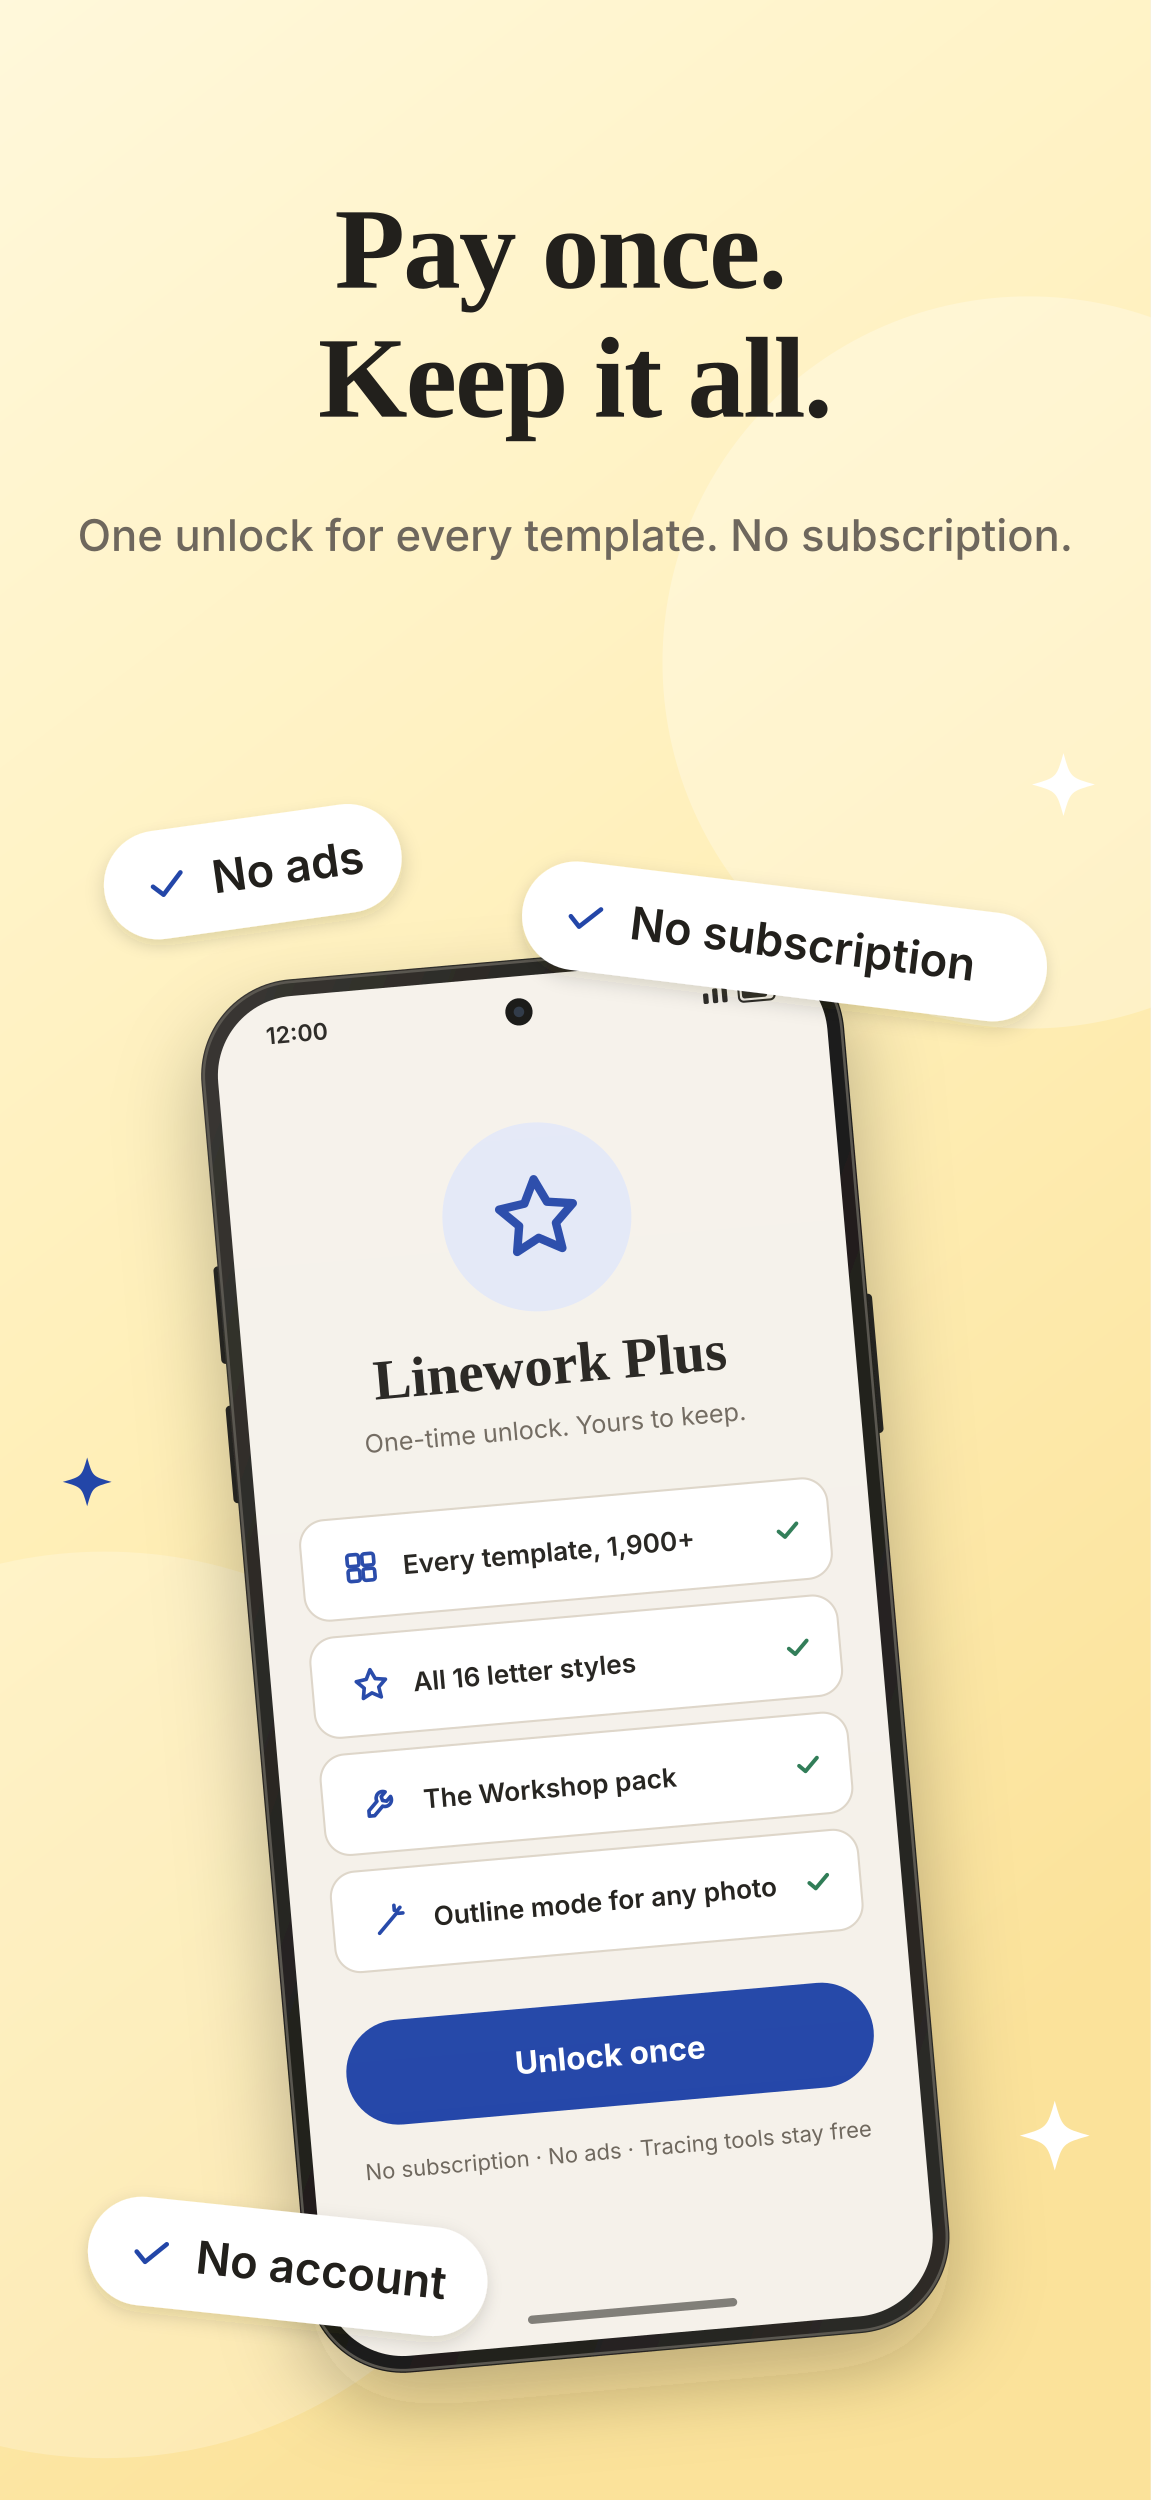
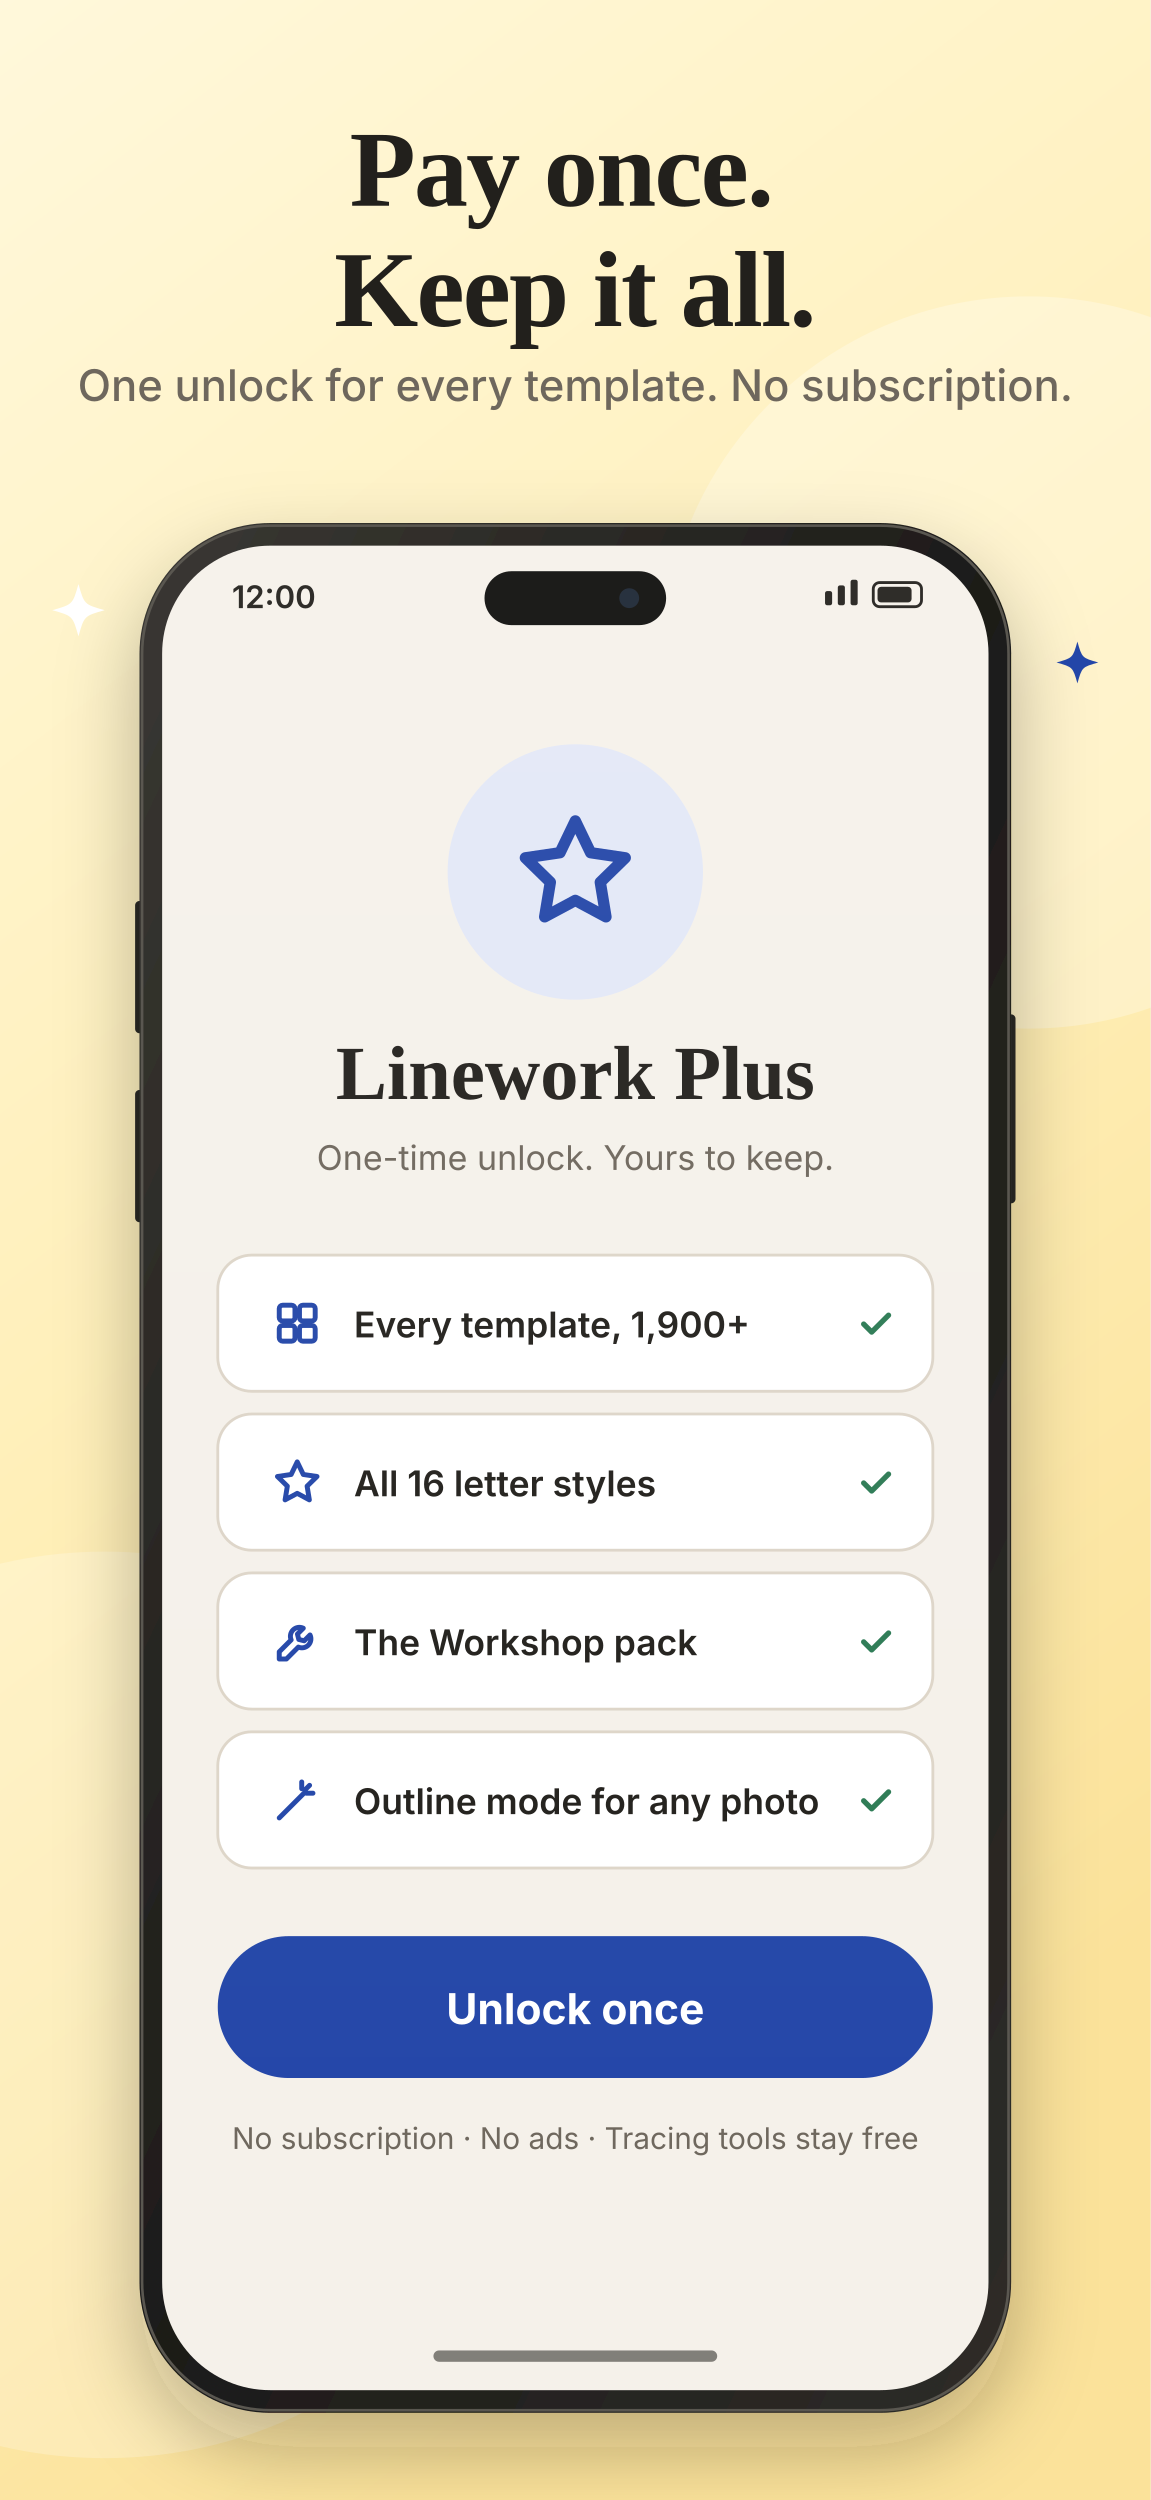
<svg xmlns="http://www.w3.org/2000/svg" width="1320" height="2868" viewBox="0 0 1320 2868">
  <defs>
    <filter id="shPhone" x="-30%" y="-20%" width="160%" height="140%">
      <feDropShadow dx="0" dy="40" stdDeviation="46" flood-color="#22201C" flood-opacity="0.28" />
    </filter>
    <filter id="shCard" x="-30%" y="-30%" width="160%" height="160%">
      <feDropShadow dx="0" dy="18" stdDeviation="22" flood-color="#22201C" flood-opacity="0.20" />
    </filter>
    <filter id="shSoft" x="-30%" y="-30%" width="160%" height="160%">
      <feDropShadow dx="0" dy="8" stdDeviation="10" flood-color="#22201C" flood-opacity="0.16" />
    </filter>
    <filter id="shDeep" x="-30%" y="-30%" width="160%" height="160%">
      <feDropShadow dx="0" dy="26" stdDeviation="30" flood-color="#0B1640" flood-opacity="0.45" />
    </filter>
    <filter id="blurPhoto">
      <feGaussianBlur stdDeviation="2.4" />
    </filter>
    <radialGradient id="camLight" cx="45%" cy="40%" r="80%">
      <stop offset="0" stop-color="#F7F2E8" />
      <stop offset="0.7" stop-color="#E7DFD0" />
      <stop offset="1" stop-color="#CFC5B3" />
    </radialGradient>
    <linearGradient id="glassG" x1="0" y1="0" x2="0" y2="1">
      <stop offset="0" stop-color="#FFFFFF" stop-opacity="0.10" />
      <stop offset="1" stop-color="#FFFFFF" stop-opacity="0" />
    </linearGradient>
    <linearGradient id="bodyG" x1="0" y1="0" x2="1" y2="1">
      <stop offset="0" stop-color="#3A3833" />
      <stop offset="0.5" stop-color="#1D1C19" />
      <stop offset="1" stop-color="#2E2C28" />
    </linearGradient>
    <linearGradient id="pencilG" x1="0" y1="-1" x2="0" y2="1" gradientUnits="objectBoundingBox">
      <stop offset="0" stop-color="#F8CB66" />
      <stop offset="0.5" stop-color="#F2B33D" />
      <stop offset="1" stop-color="#D9932A" />
    </linearGradient>
    <linearGradient id="inkBg" x1="0" y1="0" x2="0" y2="1">
      <stop offset="0" stop-color="#2A50BA" />
      <stop offset="1" stop-color="#2346A8" />
    </linearGradient>
  </defs>
  <linearGradient id="bg1" x1="0" y1="0" x2="0.35" y2="1">
    <stop offset="0" stop-color="#FFF8DB" />
    <stop offset="0.55" stop-color="#FFEFB8" />
    <stop offset="1" stop-color="#FBE29A" />
  </linearGradient>
  <rect width="1320" height="2868" fill="url(#bg1)" />
  <circle cx="1180" cy="760" r="420" fill="#FFFFFF" opacity="0.28" />
  <circle cx="120" cy="2300" r="520" fill="#FFFFFF" opacity="0.22" />
-   <g transform="rotate(-5 660 1900)">
+   <g transform="rotate(0 660 1684)">
    <clipPath id="scr2">
-       <rect x="309.24" y="1117.08" width="701.52" height="1565.84" rx="91.76" />
+       <rect x="186" y="626" width="948" height="2116" rx="124" />
    </clipPath>
-     <rect x="285" y="1418.704" width="10" height="112.302" rx="5" fill="#2A2925" />
-     <rect x="285" y="1579.136" width="10" height="112.302" rx="5" fill="#2A2925" />
-     <rect x="1025" y="1514.963" width="10" height="160.432" rx="5" fill="#2A2925" />
-     <rect x="290" y="1097.84" width="740" height="1604.32" rx="111" fill="url(#bodyG)" filter="url(#shPhone)" />
-     <rect x="293" y="1100.84" width="734" height="1598.32" rx="108" fill="none" stroke="#5A5750" stroke-width="3" />
+     <rect x="155" y="1033.6" width="10" height="151.76" rx="5" fill="#2A2925" />
+     <rect x="155" y="1250.4" width="10" height="151.76" rx="5" fill="#2A2925" />
+     <rect x="1155" y="1163.68" width="10" height="216.8" rx="5" fill="#2A2925" />
+     <rect x="160" y="600" width="1000" height="2168" rx="150" fill="url(#bodyG)" filter="url(#shPhone)" />
+     <rect x="163" y="603" width="994" height="2162" rx="147" fill="none" stroke="#5A5750" stroke-width="3" />
    <g clip-path="url(#scr2)">
-       <svg x="309.24" y="1117.08" width="701.52" height="1565.84" viewBox="0 0 600 1300" preserveAspectRatio="xMidYMid slice">
+       <svg x="186" y="626" width="948" height="2116" viewBox="0 0 600 1300" preserveAspectRatio="xMidYMid slice">
        <rect width="600" height="1300" fill="#F5F1EA" />
        <text x="58" y="44" font-family="Inter, 'SF Pro Text', Arial, sans-serif" font-weight="600" font-size="22" fill="#22201C">12:00</text>
        <g fill="#22201C">
          <rect x="476" y="32" width="5" height="10" rx="1.5" />
          <rect x="485" y="28" width="5" height="14" rx="1.5" />
          <rect x="494" y="24" width="5" height="18" rx="1.5" />
          <rect x="510" y="26" width="34" height="17" rx="4.5" fill="none" stroke="#22201C" stroke-width="2" />
          <rect x="513" y="29" width="24" height="11" rx="2.5" />
        </g>
        <circle cx="300" cy="230" r="90" fill="#E3E8F7" />
        <g transform="translate(252 182) scale(4)" fill="none" stroke="#2346A8" stroke-width="2" stroke-linecap="round" stroke-linejoin="round">
          <path d="m12 3 2.7 5.6 6.1.9-4.4 4.3 1 6.1L12 17l-5.4 2.9 1-6.1-4.4-4.3 6.1-.9z" />
        </g>
        <text x="300" y="390" text-anchor="middle" font-family="Fraunces, Lora, Georgia, 'Times New Roman', serif" font-weight="700" font-size="54" fill="#22201C">Linework Plus</text>
        <text x="300" y="440" text-anchor="middle" font-family="Inter, 'SF Pro Text', Arial, sans-serif" font-size="24" fill="#6E675D">One-time unlock. Yours to keep.</text>
        <rect x="48" y="500" width="504" height="96" rx="24" fill="#FFFFFF" stroke="#DDD5C8" stroke-width="2" />
        <g transform="translate(85 529) scale(1.583333)" fill="none" stroke="#2346A8" stroke-width="2.2" stroke-linecap="round" stroke-linejoin="round">
          <rect x="4" y="4" width="7" height="7" rx="1.5" />
          <rect x="13" y="4" width="7" height="7" rx="1.5" />
          <rect x="4" y="13" width="7" height="7" rx="1.5" />
          <rect x="13" y="13" width="7" height="7" rx="1.5" />
        </g>
        <text x="144" y="558" font-family="Inter, 'SF Pro Text', Arial, sans-serif" font-weight="600" font-size="25" fill="#22201C">Every template, 1,900+</text>
        <g transform="translate(497 533) scale(1.25)" fill="none" stroke="#2C7A54" stroke-width="3" stroke-linecap="round" stroke-linejoin="round">
          <path d="m5 12.5 4.5 4.5L19 7.5" />
        </g>
        <rect x="48" y="612" width="504" height="96" rx="24" fill="#FFFFFF" stroke="#DDD5C8" stroke-width="2" />
        <g transform="translate(85 641) scale(1.583333)" fill="none" stroke="#2346A8" stroke-width="2.2" stroke-linecap="round" stroke-linejoin="round">
          <path d="m12 3 2.7 5.6 6.1.9-4.4 4.3 1 6.1L12 17l-5.4 2.9 1-6.1-4.4-4.3 6.1-.9z" />
        </g>
        <text x="144" y="670" font-family="Inter, 'SF Pro Text', Arial, sans-serif" font-weight="600" font-size="25" fill="#22201C">All 16 letter styles</text>
        <g transform="translate(497 645) scale(1.25)" fill="none" stroke="#2C7A54" stroke-width="3" stroke-linecap="round" stroke-linejoin="round">
          <path d="m5 12.5 4.5 4.5L19 7.5" />
        </g>
        <rect x="48" y="724" width="504" height="96" rx="24" fill="#FFFFFF" stroke="#DDD5C8" stroke-width="2" />
        <g transform="translate(85 753) scale(1.583333)" fill="none" stroke="#2346A8" stroke-width="2.2" stroke-linecap="round" stroke-linejoin="round">
          <path d="M14.7 6.3a4 4 0 0 0-5.4 5.2L4 16.8V20h3.2l5.3-5.3a4 4 0 0 0 5.2-5.4l-2.6 2.6-2.4-.6-.6-2.4z" />
        </g>
        <text x="144" y="782" font-family="Inter, 'SF Pro Text', Arial, sans-serif" font-weight="600" font-size="25" fill="#22201C">The Workshop pack</text>
        <g transform="translate(497 757) scale(1.25)" fill="none" stroke="#2C7A54" stroke-width="3" stroke-linecap="round" stroke-linejoin="round">
          <path d="m5 12.5 4.5 4.5L19 7.5" />
        </g>
        <rect x="48" y="836" width="504" height="96" rx="24" fill="#FFFFFF" stroke="#DDD5C8" stroke-width="2" />
        <g transform="translate(85 865) scale(1.583333)" fill="none" stroke="#2346A8" stroke-width="2.2" stroke-linecap="round" stroke-linejoin="round">
          <path d="m4 20 11-11M14 4v3M19 9h-3M17.5 5.5l-2 2" />
        </g>
        <text x="144" y="894" font-family="Inter, 'SF Pro Text', Arial, sans-serif" font-weight="600" font-size="25" fill="#22201C">Outline mode for any photo</text>
        <g transform="translate(497 869) scale(1.25)" fill="none" stroke="#2C7A54" stroke-width="3" stroke-linecap="round" stroke-linejoin="round">
          <path d="m5 12.5 4.5 4.5L19 7.5" />
        </g>
        <rect x="48" y="980" width="504" height="100" rx="50" fill="#2346A8" />
        <text x="300" y="1042" text-anchor="middle" font-family="Inter, 'SF Pro Text', Arial, sans-serif" font-weight="700" font-size="30" fill="#FFFFFF">Unlock once</text>
        <text x="300" y="1130" text-anchor="middle" font-family="Inter, 'SF Pro Text', Arial, sans-serif" font-size="21" fill="#6E675D">No subscription · No ads · Tracing tools stay free</text>
-         <circle cx="300" cy="34" r="13" fill="#0E0E0C" />
-         <circle cx="300" cy="34" r="5" fill="#25303F" />
+         <rect x="236" y="18" width="128" height="38" rx="19" fill="#0E0E0C" />
+         <circle cx="338" cy="37" r="7" fill="#1B2533" />
        <rect x="200" y="1272" width="200" height="8" rx="4" fill="#22201C" opacity="0.55" />
      </svg>
    </g>
-     <rect x="309.24" y="1117.08" width="701.52" height="1565.84" rx="91.76" fill="url(#glassG)" opacity="0.6" />
+     <rect x="186" y="626" width="948" height="2116" rx="124" fill="url(#glassG)" opacity="0.6" />
  </g>
-   <g transform="translate(290 1000) rotate(-8)">
-     <rect x="-171.86" y="-62.4" width="343.72" height="124.8" rx="62.4" fill="#FFFFFF" filter="url(#shSoft)" />
-     <g transform="translate(-127.66 -28.6) scale(2.383333)" fill="none" stroke="#2346A8" stroke-width="2.2" stroke-linecap="round" stroke-linejoin="round">
-       <path d="m5 12.5 4.5 4.5L19 7.5" />
-     </g>
-     <text x="-47.06" y="18.72" font-family="Inter, 'SF Pro Text', Arial, sans-serif" font-weight="600" font-size="52" fill="#22201C">No ads</text>
-   </g>
-   <g transform="translate(900 1080) rotate(7)">
-     <rect x="-302.9" y="-62.4" width="605.8" height="124.8" rx="62.4" fill="#FFFFFF" filter="url(#shSoft)" />
-     <g transform="translate(-258.7 -28.6) scale(2.383333)" fill="none" stroke="#2346A8" stroke-width="2.2" stroke-linecap="round" stroke-linejoin="round">
-       <path d="m5 12.5 4.5 4.5L19 7.5" />
-     </g>
-     <text x="-178.1" y="18.72" font-family="Inter, 'SF Pro Text', Arial, sans-serif" font-weight="600" font-size="52" fill="#22201C">No subscription</text>
-   </g>
-   <g transform="translate(330 2600) rotate(6)">
-     <rect x="-230.1" y="-62.4" width="460.2" height="124.8" rx="62.4" fill="#FFFFFF" filter="url(#shSoft)" />
-     <g transform="translate(-185.9 -28.6) scale(2.383333)" fill="none" stroke="#2346A8" stroke-width="2.2" stroke-linecap="round" stroke-linejoin="round">
-       <path d="m5 12.5 4.5 4.5L19 7.5" />
-     </g>
-     <text x="-105.3" y="18.72" font-family="Inter, 'SF Pro Text', Arial, sans-serif" font-weight="600" font-size="52" fill="#22201C">No account</text>
-   </g>
-   <path transform="translate(1220 900) rotate(0)" opacity="1" fill="#FFFFFF" d="M0 -36 C 7.92 -7.92 7.92 -7.92 36 0 C 7.92 7.92 7.92 7.92 0 36 C -7.92 7.92 -7.92 7.92 -36 0 C -7.92 -7.92 -7.92 -7.92 0 -36 Z" />
-   <path transform="translate(100 1700) rotate(0)" opacity="1" fill="#2346A8" d="M0 -28 C 6.16 -6.16 6.16 -6.16 28 0 C 6.16 6.16 6.16 6.16 0 28 C -6.16 6.16 -6.16 6.16 -28 0 C -6.16 -6.16 -6.16 -6.16 0 -28 Z" />
-   <path transform="translate(1210 2450) rotate(0)" opacity="1" fill="#FFFFFF" d="M0 -40 C 8.8 -8.8 8.8 -8.8 40 0 C 8.8 8.8 8.8 8.8 0 40 C -8.8 8.8 -8.8 8.8 -40 0 C -8.8 -8.8 -8.8 -8.8 0 -40 Z" />
-   <text text-anchor="middle" font-family="Fraunces, Lora, Georgia, 'Times New Roman', serif" font-weight="600" font-size="132" letter-spacing="-2" fill="#22201C">
-     <tspan x="660" y="330">Pay once.</tspan>
-     <tspan x="660" y="478">Keep it all.</tspan>
+   <path transform="translate(90 700) rotate(0)" opacity="1" fill="#FFFFFF" d="M0 -30 C 6.6 -6.6 6.6 -6.6 30 0 C 6.6 6.6 6.6 6.6 0 30 C -6.6 6.6 -6.6 6.6 -30 0 C -6.6 -6.6 -6.6 -6.6 0 -30 Z" />
+   <path transform="translate(1236 760) rotate(0)" opacity="1" fill="#2346A8" d="M0 -24 C 5.28 -5.28 5.28 -5.28 24 0 C 5.28 5.28 5.28 5.28 0 24 C -5.28 5.28 -5.28 5.28 -24 0 C -5.28 -5.28 -5.28 -5.28 0 -24 Z" />
+   <text text-anchor="middle" font-family="Fraunces, Lora, Georgia, 'Times New Roman', serif" font-weight="600" font-size="124" letter-spacing="-2" fill="#22201C">
+     <tspan x="660" y="236">Pay once.</tspan>
+     <tspan x="660" y="374">Keep it all.</tspan>
  </text>
-   <text x="660" y="632" text-anchor="middle" font-family="Inter, 'SF Pro Text', Arial, sans-serif" font-weight="500" font-size="50" fill="#6E675D">One unlock for every template. No subscription.</text>
+   <text x="660" y="460" text-anchor="middle" font-family="Inter, 'SF Pro Text', Arial, sans-serif" font-weight="500" font-size="50" fill="#6E675D">One unlock for every template. No subscription.</text>
</svg>
